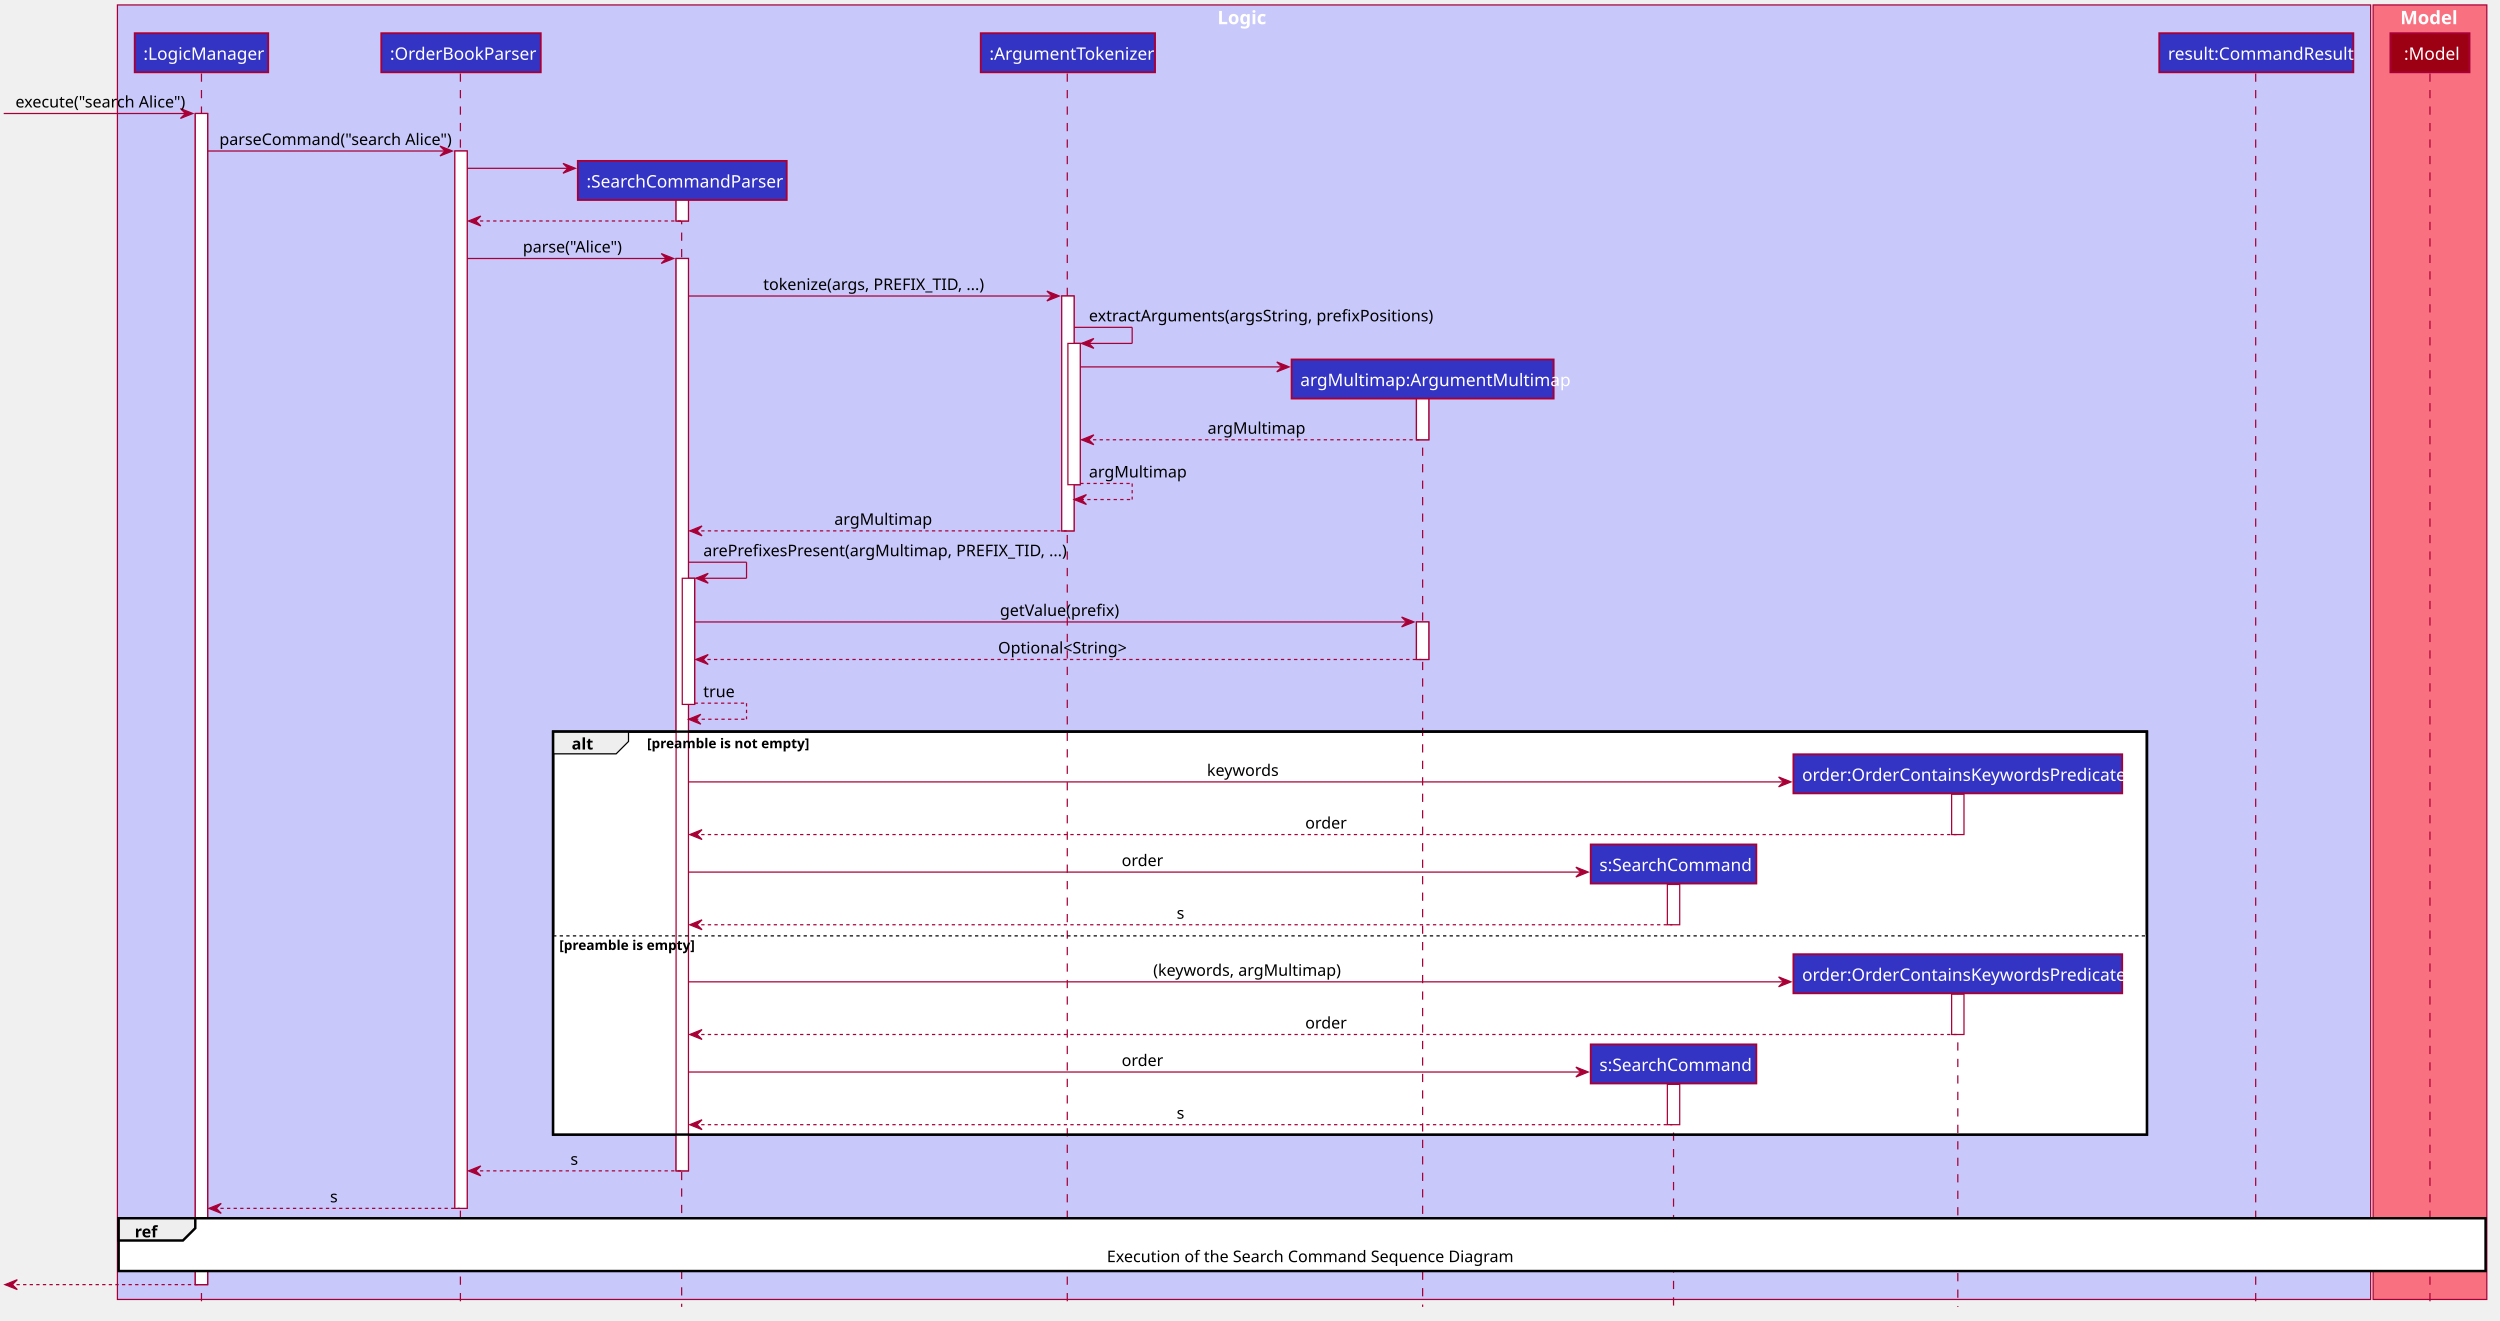
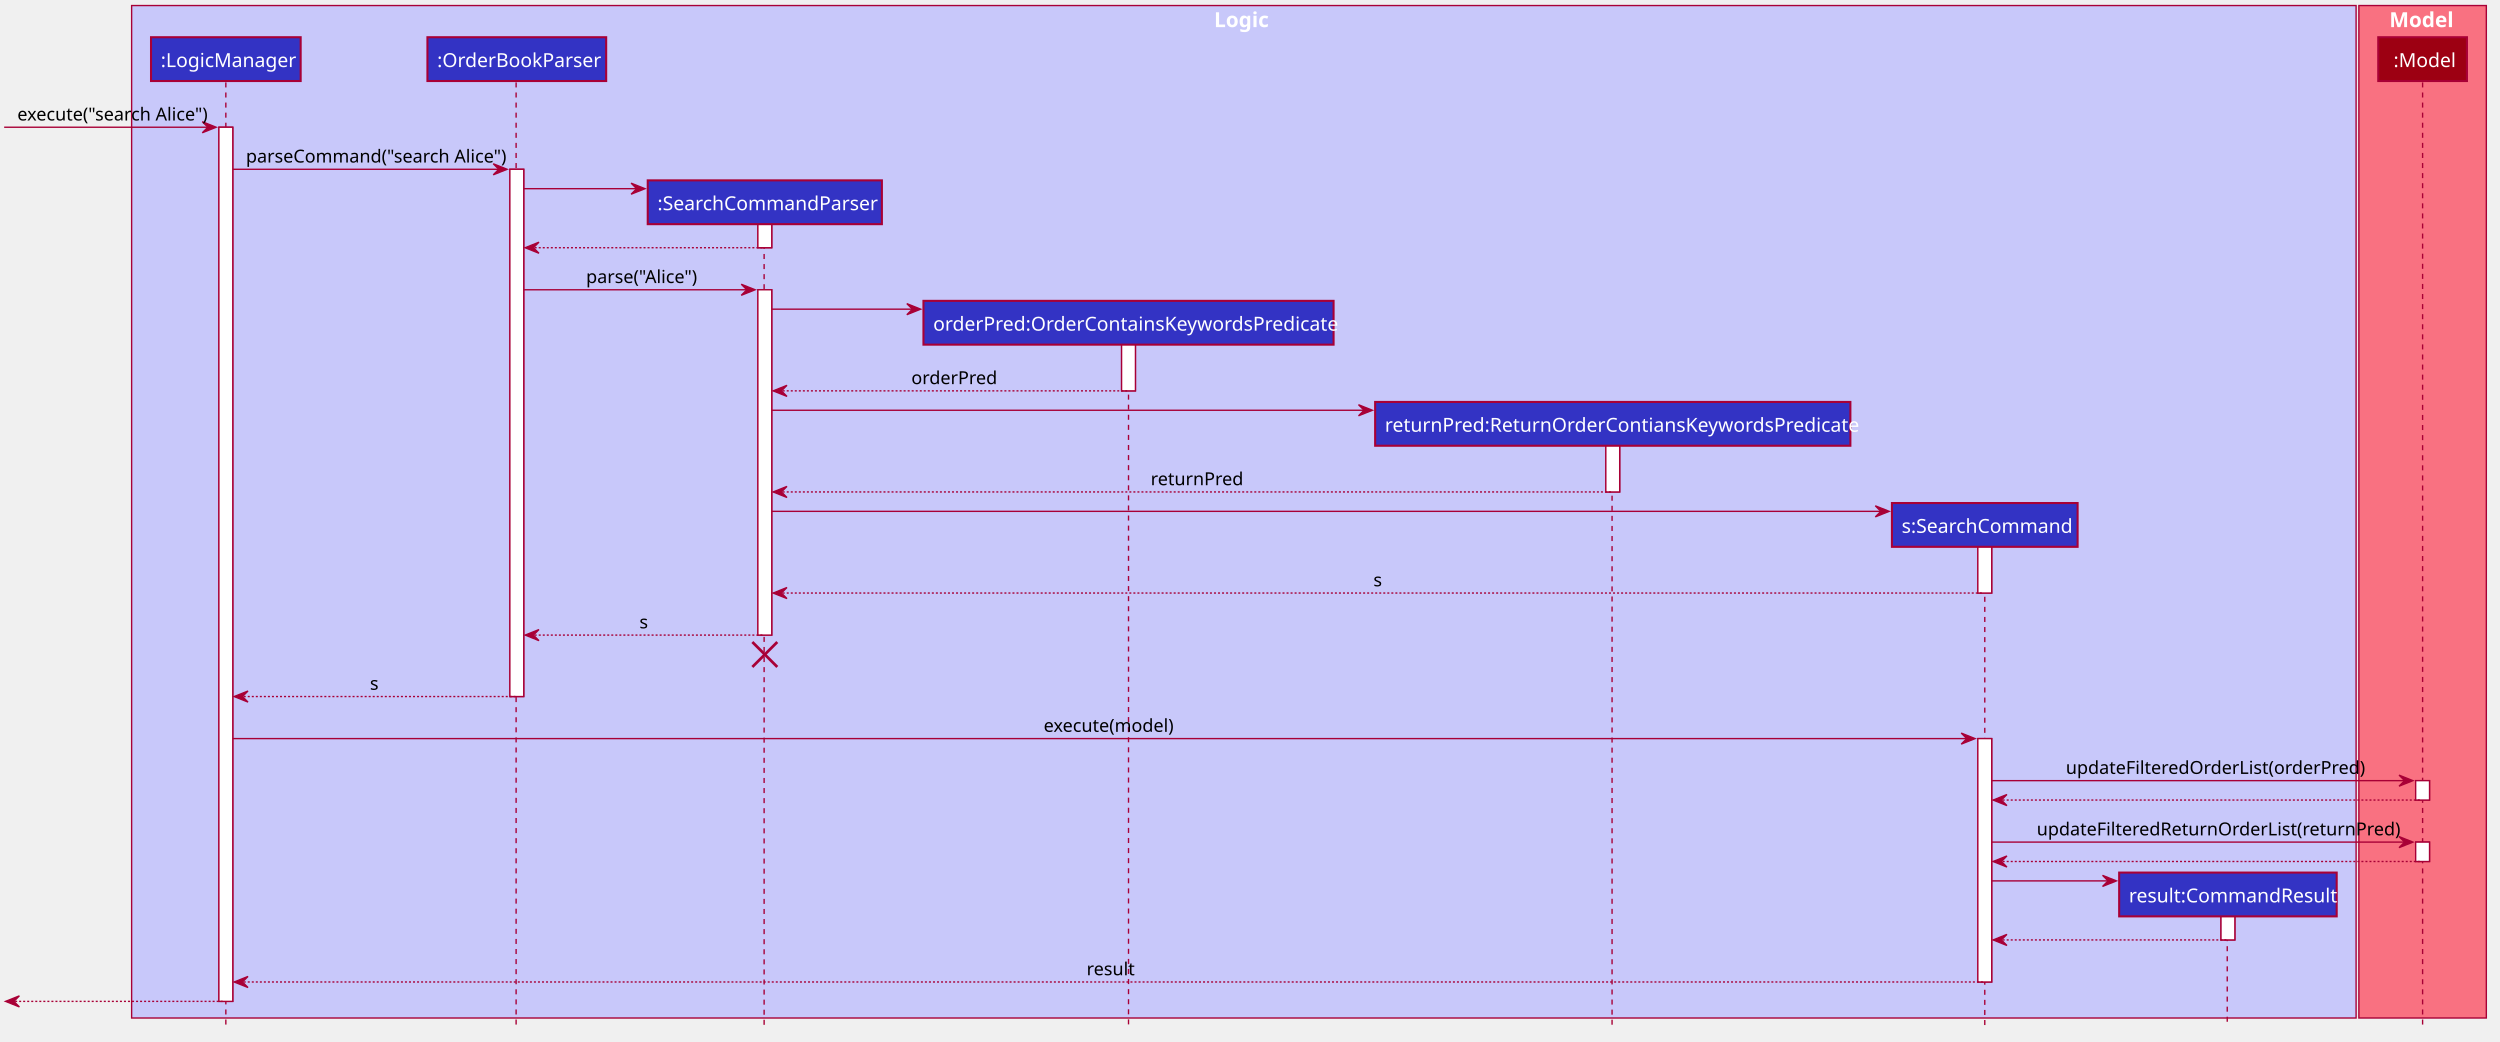
- <svg xmlns="http://www.w3.org/2000/svg" contentScriptType="application/ecmascript" contentStyleType="text/css" height="801.75px" preserveAspectRatio="none" style="width:1517px;height:801px;" version="1.1" viewBox="0 0 1517 801" width="1517.25px" zoomAndPan="magnify">
+ <svg xmlns="http://www.w3.org/2000/svg" contentScriptType="application/ecmascript" contentStyleType="text/css" height="1034px" preserveAspectRatio="none" style="width:2481px;height:1034px;" version="1.1" viewBox="0 0 2481 1034" width="2481.875px" zoomAndPan="magnify">
  <defs />
  <g>
-     <rect fill="#C8C8FA" height="785.514" style="stroke: #A80036; stroke-width: 0.75;" width="1367.25" x="71.25" y="3" />
-     <text fill="#FFFFFF" font-family="sans-serif" font-size="11.25" font-weight="bold" lengthAdjust="spacingAndGlyphs" textLength="29.25" x="738.75" y="14.678">Logic</text>
-     <rect fill="#F97181" height="785.514" style="stroke: #A80036; stroke-width: 0.75;" width="69" x="1440" y="3" />
-     <text fill="#FFFFFF" font-family="sans-serif" font-size="11.25" font-weight="bold" lengthAdjust="spacingAndGlyphs" textLength="33" x="1456.5" y="14.678">Model</text>
-     <rect fill="#FFFFFF" height="710.643" style="stroke: #A80036; stroke-width: 0.75;" width="7.5" x="118.5" y="68.871" />
-     <rect fill="#FFFFFF" height="641.602" style="stroke: #A80036; stroke-width: 0.75;" width="7.5" x="276" y="91.635" />
-     <rect fill="#FFFFFF" height="24.457" style="stroke: #A80036; stroke-width: 0.75;" width="7.5" x="410.25" y="109.635" />
-     <rect fill="#FFFFFF" height="553.617" style="stroke: #A80036; stroke-width: 0.75;" width="7.5" x="410.25" y="156.856" />
-     <rect fill="#FFFFFF" height="76.541" style="stroke: #A80036; stroke-width: 0.75;" width="7.5" x="414" y="350.894" />
-     <rect fill="#FFFFFF" height="142.512" style="stroke: #A80036; stroke-width: 0.75;" width="7.5" x="644.25" y="179.619" />
-     <rect fill="#FFFFFF" height="85.734" style="stroke: #A80036; stroke-width: 0.75;" width="7.5" x="648" y="208.383" />
-     <rect fill="#FFFFFF" height="36.721" style="stroke: #A80036; stroke-width: 0.75;" width="7.5" x="859.5" y="230.133" />
-     <rect fill="#FFFFFF" height="22.764" style="stroke: #A80036; stroke-width: 0.75;" width="7.5" x="859.5" y="377.408" />
-     <rect fill="#FFFFFF" height="24.457" style="stroke: #A80036; stroke-width: 0.75;" width="7.5" x="1011.75" y="536.684" />
-     <rect fill="#FFFFFF" height="24.457" style="stroke: #A80036; stroke-width: 0.75;" width="7.5" x="1011.75" y="658.002" />
-     <rect fill="#FFFFFF" height="24.457" style="stroke: #A80036; stroke-width: 0.75;" width="7.5" x="1184.25" y="481.963" />
-     <rect fill="#FFFFFF" height="24.457" style="stroke: #A80036; stroke-width: 0.75;" width="7.5" x="1184.25" y="603.281" />
-     <rect fill="#FFFFFF" height="244.523" style="stroke: #000000; stroke-width: 1.5;" width="967.125" x="335.625" y="443.935" />
-     <rect fill="#FFFFFF" height="121.318" style="stroke: none; stroke-width: 0.75;" width="967.125" x="335.625" y="567.141" />
-     <line style="stroke: #A80036; stroke-width: 0.75; stroke-dasharray: 5.0,5.0;" x1="122.25" x2="122.25" y1="44.607" y2="793.014" />
-     <line style="stroke: #A80036; stroke-width: 0.75; stroke-dasharray: 5.0,5.0;" x1="279.375" x2="279.375" y1="44.607" y2="793.014" />
-     <line style="stroke: #A80036; stroke-width: 0.75; stroke-dasharray: 5.0,5.0;" x1="413.625" x2="413.625" y1="121.113" y2="793.014" />
-     <line style="stroke: #A80036; stroke-width: 0.75; stroke-dasharray: 5.0,5.0;" x1="647.625" x2="647.625" y1="44.607" y2="793.014" />
-     <line style="stroke: #A80036; stroke-width: 0.75; stroke-dasharray: 5.0,5.0;" x1="863.25" x2="863.25" y1="241.611" y2="793.014" />
-     <line style="stroke: #A80036; stroke-width: 0.75; stroke-dasharray: 5.0,5.0;" x1="1015.5" x2="1015.5" y1="657.217" y2="793.014" />
-     <line style="stroke: #A80036; stroke-width: 0.75; stroke-dasharray: 5.0,5.0;" x1="1188" x2="1188" y1="602.496" y2="793.014" />
-     <line style="stroke: #A80036; stroke-width: 0.75; stroke-dasharray: 5.0,5.0;" x1="1368.75" x2="1368.75" y1="44.607" y2="793.014" />
-     <line style="stroke: #A80036; stroke-width: 0.75; stroke-dasharray: 5.0,5.0;" x1="1474.5" x2="1474.5" y1="44.607" y2="793.014" />
-     <rect fill="#3333C4" height="23.707" style="stroke: #A80036; stroke-width: 1.125;" width="81" x="81.75" y="20.15" />
-     <text fill="#FFFFFF" font-family="sans-serif" font-size="10.5" lengthAdjust="spacingAndGlyphs" textLength="70.5" x="87" y="36.3">:LogicManager</text>
-     <rect fill="#3333C4" height="23.707" style="stroke: #A80036; stroke-width: 1.125;" width="96.75" x="231.375" y="20.15" />
-     <text fill="#FFFFFF" font-family="sans-serif" font-size="10.5" lengthAdjust="spacingAndGlyphs" textLength="86.25" x="236.625" y="36.3">:OrderBookParser</text>
-     <rect fill="#3333C4" height="23.707" style="stroke: #A80036; stroke-width: 1.125;" width="105.75" x="595.125" y="20.15" />
-     <text fill="#FFFFFF" font-family="sans-serif" font-size="10.5" lengthAdjust="spacingAndGlyphs" textLength="95.25" x="600.375" y="36.3">:ArgumentTokenizer</text>
-     <rect fill="#3333C4" height="23.707" style="stroke: #A80036; stroke-width: 1.125;" width="117.75" x="1310.25" y="20.15" />
-     <text fill="#FFFFFF" font-family="sans-serif" font-size="10.5" lengthAdjust="spacingAndGlyphs" textLength="107.25" x="1315.5" y="36.3">result:CommandResult</text>
-     <rect fill="#9D0012" height="23.707" style="stroke: #A80036; stroke-width: 1.125;" width="48" x="1450.5" y="20.15" />
-     <text fill="#FFFFFF" font-family="sans-serif" font-size="10.5" lengthAdjust="spacingAndGlyphs" textLength="31.5" x="1458.75" y="36.3">:Model</text>
-     <rect fill="#FFFFFF" height="710.643" style="stroke: #A80036; stroke-width: 0.75;" width="7.5" x="118.5" y="68.871" />
-     <rect fill="#FFFFFF" height="641.602" style="stroke: #A80036; stroke-width: 0.75;" width="7.5" x="276" y="91.635" />
-     <rect fill="#FFFFFF" height="24.457" style="stroke: #A80036; stroke-width: 0.75;" width="7.5" x="410.25" y="109.635" />
-     <rect fill="#FFFFFF" height="553.617" style="stroke: #A80036; stroke-width: 0.75;" width="7.5" x="410.25" y="156.856" />
-     <rect fill="#FFFFFF" height="76.541" style="stroke: #A80036; stroke-width: 0.75;" width="7.5" x="414" y="350.894" />
-     <rect fill="#FFFFFF" height="142.512" style="stroke: #A80036; stroke-width: 0.75;" width="7.5" x="644.25" y="179.619" />
-     <rect fill="#FFFFFF" height="85.734" style="stroke: #A80036; stroke-width: 0.75;" width="7.5" x="648" y="208.383" />
-     <rect fill="#FFFFFF" height="36.721" style="stroke: #A80036; stroke-width: 0.75;" width="7.5" x="859.5" y="230.133" />
-     <rect fill="#FFFFFF" height="22.764" style="stroke: #A80036; stroke-width: 0.75;" width="7.5" x="859.5" y="377.408" />
-     <rect fill="#FFFFFF" height="24.457" style="stroke: #A80036; stroke-width: 0.75;" width="7.5" x="1011.75" y="536.684" />
-     <rect fill="#FFFFFF" height="24.457" style="stroke: #A80036; stroke-width: 0.75;" width="7.5" x="1011.75" y="658.002" />
-     <rect fill="#FFFFFF" height="24.457" style="stroke: #A80036; stroke-width: 0.75;" width="7.5" x="1184.25" y="481.963" />
-     <rect fill="#FFFFFF" height="24.457" style="stroke: #A80036; stroke-width: 0.75;" width="7.5" x="1184.25" y="603.281" />
-     <polygon fill="#A80036" points="109.5,65.871,117,68.871,109.5,71.871,112.5,68.871" style="stroke: #A80036; stroke-width: 0.75;" />
-     <line style="stroke: #A80036; stroke-width: 0.75;" x1="2.25" x2="114" y1="68.871" y2="68.871" />
-     <text fill="#000000" font-family="sans-serif" font-size="9.75" lengthAdjust="spacingAndGlyphs" textLength="102" x="9.375" y="65.229">execute("search Alice")</text>
-     <polygon fill="#A80036" points="267,88.635,274.5,91.635,267,94.635,270,91.635" style="stroke: #A80036; stroke-width: 0.75;" />
-     <line style="stroke: #A80036; stroke-width: 0.75;" x1="126" x2="271.5" y1="91.635" y2="91.635" />
-     <text fill="#000000" font-family="sans-serif" font-size="9.75" lengthAdjust="spacingAndGlyphs" textLength="135.75" x="133.125" y="87.992">parseCommand("search Alice")</text>
-     <polygon fill="#A80036" points="341.625,99.135,349.125,102.135,341.625,105.135,344.625,102.135" style="stroke: #A80036; stroke-width: 0.75;" />
-     <line style="stroke: #A80036; stroke-width: 0.75;" x1="283.5" x2="346.125" y1="102.135" y2="102.135" />
-     <rect fill="#3333C4" height="23.707" style="stroke: #A80036; stroke-width: 1.125;" width="126.75" x="350.625" y="97.635" />
-     <text fill="#FFFFFF" font-family="sans-serif" font-size="10.5" lengthAdjust="spacingAndGlyphs" textLength="116.25" x="355.875" y="113.785">:SearchCommandParser</text>
-     <polygon fill="#A80036" points="291.75,131.092,284.25,134.092,291.75,137.092,288.75,134.092" style="stroke: #A80036; stroke-width: 0.75;" />
-     <line style="stroke: #A80036; stroke-width: 0.75; stroke-dasharray: 2.0,2.0;" x1="287.25" x2="413.25" y1="134.092" y2="134.092" />
-     <polygon fill="#A80036" points="401.25,153.856,408.75,156.856,401.25,159.856,404.25,156.856" style="stroke: #A80036; stroke-width: 0.75;" />
-     <line style="stroke: #A80036; stroke-width: 0.75;" x1="283.5" x2="405.75" y1="156.856" y2="156.856" />
-     <text fill="#000000" font-family="sans-serif" font-size="9.75" lengthAdjust="spacingAndGlyphs" textLength="59.25" x="317.25" y="153.213">parse("Alice")</text>
-     <polygon fill="#A80036" points="635.25,176.619,642.75,179.619,635.25,182.619,638.25,179.619" style="stroke: #A80036; stroke-width: 0.75;" />
-     <line style="stroke: #A80036; stroke-width: 0.75;" x1="417.75" x2="639.75" y1="179.619" y2="179.619" />
-     <text fill="#000000" font-family="sans-serif" font-size="9.75" lengthAdjust="spacingAndGlyphs" textLength="135.75" x="463.125" y="175.977">tokenize(args, PREFIX_TID, ...)</text>
-     <line style="stroke: #A80036; stroke-width: 0.75;" x1="651.75" x2="687" y1="198.633" y2="198.633" />
-     <line style="stroke: #A80036; stroke-width: 0.75;" x1="687" x2="687" y1="198.633" y2="208.383" />
-     <line style="stroke: #A80036; stroke-width: 0.75;" x1="656.25" x2="687" y1="208.383" y2="208.383" />
-     <polygon fill="#A80036" points="663.75,205.383,656.25,208.383,663.75,211.383,660.75,208.383" style="stroke: #A80036; stroke-width: 0.75;" />
-     <text fill="#000000" font-family="sans-serif" font-size="9.75" lengthAdjust="spacingAndGlyphs" textLength="197.25" x="660.75" y="194.99">extractArguments(argsString, prefixPositions)</text>
-     <polygon fill="#A80036" points="774.75,219.633,782.25,222.633,774.75,225.633,777.75,222.633" style="stroke: #A80036; stroke-width: 0.75;" />
-     <line style="stroke: #A80036; stroke-width: 0.75;" x1="655.5" x2="779.25" y1="222.633" y2="222.633" />
-     <rect fill="#3333C4" height="23.707" style="stroke: #A80036; stroke-width: 1.125;" width="159" x="783.75" y="218.133" />
-     <text fill="#FFFFFF" font-family="sans-serif" font-size="10.5" lengthAdjust="spacingAndGlyphs" textLength="148.5" x="789" y="234.283">argMultimap:ArgumentMultimap</text>
-     <polygon fill="#A80036" points="663.75,263.853,656.25,266.853,663.75,269.853,660.75,266.853" style="stroke: #A80036; stroke-width: 0.75;" />
-     <line style="stroke: #A80036; stroke-width: 0.75; stroke-dasharray: 2.0,2.0;" x1="659.25" x2="862.5" y1="266.853" y2="266.853" />
-     <text fill="#000000" font-family="sans-serif" font-size="9.75" lengthAdjust="spacingAndGlyphs" textLength="53.25" x="732.75" y="263.211">argMultimap</text>
-     <line style="stroke: #A80036; stroke-width: 0.75; stroke-dasharray: 2.0,2.0;" x1="655.5" x2="687" y1="293.367" y2="293.367" />
-     <line style="stroke: #A80036; stroke-width: 0.75; stroke-dasharray: 2.0,2.0;" x1="687" x2="687" y1="293.367" y2="303.117" />
-     <line style="stroke: #A80036; stroke-width: 0.75; stroke-dasharray: 2.0,2.0;" x1="651.75" x2="687" y1="303.117" y2="303.117" />
-     <polygon fill="#A80036" points="659.25,300.117,651.75,303.117,659.25,306.117,656.25,303.117" style="stroke: #A80036; stroke-width: 0.75;" />
-     <text fill="#000000" font-family="sans-serif" font-size="9.75" lengthAdjust="spacingAndGlyphs" textLength="53.25" x="660.75" y="289.725">argMultimap</text>
-     <polygon fill="#A80036" points="426,319.131,418.5,322.131,426,325.131,423,322.131" style="stroke: #A80036; stroke-width: 0.75;" />
-     <line style="stroke: #A80036; stroke-width: 0.75; stroke-dasharray: 2.0,2.0;" x1="421.5" x2="647.25" y1="322.131" y2="322.131" />
-     <text fill="#000000" font-family="sans-serif" font-size="9.75" lengthAdjust="spacingAndGlyphs" textLength="53.25" x="506.25" y="318.488">argMultimap</text>
-     <line style="stroke: #A80036; stroke-width: 0.75;" x1="417.75" x2="453" y1="341.144" y2="341.144" />
-     <line style="stroke: #A80036; stroke-width: 0.75;" x1="453" x2="453" y1="341.144" y2="350.894" />
-     <line style="stroke: #A80036; stroke-width: 0.75;" x1="422.25" x2="453" y1="350.894" y2="350.894" />
-     <polygon fill="#A80036" points="429.75,347.894,422.25,350.894,429.75,353.894,426.75,350.894" style="stroke: #A80036; stroke-width: 0.75;" />
-     <text fill="#000000" font-family="sans-serif" font-size="9.75" lengthAdjust="spacingAndGlyphs" textLength="216" x="426.75" y="337.502">arePrefixesPresent(argMultimap, PREFIX_TID, ...)</text>
-     <polygon fill="#A80036" points="850.5,374.408,858,377.408,850.5,380.408,853.5,377.408" style="stroke: #A80036; stroke-width: 0.75;" />
-     <line style="stroke: #A80036; stroke-width: 0.75;" x1="421.5" x2="855" y1="377.408" y2="377.408" />
-     <text fill="#000000" font-family="sans-serif" font-size="9.75" lengthAdjust="spacingAndGlyphs" textLength="67.5" x="606.75" y="373.766">getValue(prefix)</text>
-     <polygon fill="#A80036" points="429.75,397.172,422.25,400.172,429.75,403.172,426.75,400.172" style="stroke: #A80036; stroke-width: 0.75;" />
-     <line style="stroke: #A80036; stroke-width: 0.75; stroke-dasharray: 2.0,2.0;" x1="425.25" x2="862.5" y1="400.172" y2="400.172" />
-     <text fill="#000000" font-family="sans-serif" font-size="9.75" lengthAdjust="spacingAndGlyphs" textLength="73.5" x="605.625" y="396.529">Optional&lt;String&gt;</text>
-     <line style="stroke: #A80036; stroke-width: 0.75; stroke-dasharray: 2.0,2.0;" x1="421.5" x2="453" y1="426.685" y2="426.685" />
-     <line style="stroke: #A80036; stroke-width: 0.75; stroke-dasharray: 2.0,2.0;" x1="453" x2="453" y1="426.685" y2="436.435" />
-     <line style="stroke: #A80036; stroke-width: 0.75; stroke-dasharray: 2.0,2.0;" x1="417.75" x2="453" y1="436.435" y2="436.435" />
-     <polygon fill="#A80036" points="425.25,433.435,417.75,436.435,425.25,439.435,422.25,436.435" style="stroke: #A80036; stroke-width: 0.75;" />
-     <text fill="#000000" font-family="sans-serif" font-size="9.75" lengthAdjust="spacingAndGlyphs" textLength="16.5" x="426.75" y="423.043">true</text>
-     <path d="M335.625,443.935 L381.375,443.935 L381.375,449.935 L373.875,457.435 L335.625,457.435 L335.625,443.935 " fill="#EEEEEE" style="stroke: #000000; stroke-width: 0.75;" />
-     <rect fill="none" height="244.523" style="stroke: #000000; stroke-width: 1.5;" width="967.125" x="335.625" y="443.935" />
-     <text fill="#000000" font-family="sans-serif" font-size="9.75" font-weight="bold" lengthAdjust="spacingAndGlyphs" textLength="12" x="346.875" y="454.807">alt</text>
-     <text fill="#000000" font-family="sans-serif" font-size="8.25" font-weight="bold" lengthAdjust="spacingAndGlyphs" textLength="99.75" x="392.625" y="454">[preamble is not empty]</text>
-     <polygon fill="#A80036" points="1079.25,471.463,1086.75,474.463,1079.25,477.463,1082.25,474.463" style="stroke: #A80036; stroke-width: 0.75;" />
-     <line style="stroke: #A80036; stroke-width: 0.75;" x1="417.75" x2="1083.75" y1="474.463" y2="474.463" />
-     <text fill="#000000" font-family="sans-serif" font-size="9.75" lengthAdjust="spacingAndGlyphs" textLength="41.25" x="732.375" y="470.821">keywords</text>
-     <rect fill="#3333C4" height="23.707" style="stroke: #A80036; stroke-width: 1.125;" width="199.5" x="1088.25" y="457.699" />
-     <text fill="#FFFFFF" font-family="sans-serif" font-size="10.5" lengthAdjust="spacingAndGlyphs" textLength="189" x="1093.5" y="473.849">order:OrderContainsKeywordsPredicate</text>
-     <polygon fill="#A80036" points="426,503.42,418.5,506.42,426,509.42,423,506.42" style="stroke: #A80036; stroke-width: 0.75;" />
-     <line style="stroke: #A80036; stroke-width: 0.75; stroke-dasharray: 2.0,2.0;" x1="421.5" x2="1187.25" y1="506.42" y2="506.42" />
-     <text fill="#000000" font-family="sans-serif" font-size="9.75" lengthAdjust="spacingAndGlyphs" textLength="21.75" x="792" y="502.778">order</text>
-     <polygon fill="#A80036" points="956.25,526.184,963.75,529.184,956.25,532.184,959.25,529.184" style="stroke: #A80036; stroke-width: 0.75;" />
-     <line style="stroke: #A80036; stroke-width: 0.75;" x1="417.75" x2="960.75" y1="529.184" y2="529.184" />
-     <text fill="#000000" font-family="sans-serif" font-size="9.75" lengthAdjust="spacingAndGlyphs" textLength="21.75" x="680.625" y="525.541">order</text>
-     <rect fill="#3333C4" height="23.707" style="stroke: #A80036; stroke-width: 1.125;" width="100.5" x="965.25" y="512.42" />
-     <text fill="#FFFFFF" font-family="sans-serif" font-size="10.5" lengthAdjust="spacingAndGlyphs" textLength="90" x="970.5" y="528.57">s:SearchCommand</text>
-     <polygon fill="#A80036" points="426,558.141,418.5,561.141,426,564.141,423,561.141" style="stroke: #A80036; stroke-width: 0.75;" />
-     <line style="stroke: #A80036; stroke-width: 0.75; stroke-dasharray: 2.0,2.0;" x1="421.5" x2="1014.75" y1="561.141" y2="561.141" />
-     <text fill="#000000" font-family="sans-serif" font-size="9.75" lengthAdjust="spacingAndGlyphs" textLength="5.25" x="714" y="557.498">s</text>
-     <line style="stroke: #000000; stroke-width: 0.75; stroke-dasharray: 2.0,2.0;" x1="335.625" x2="1302.75" y1="567.891" y2="567.891" />
-     <text fill="#000000" font-family="sans-serif" font-size="8.25" font-weight="bold" lengthAdjust="spacingAndGlyphs" textLength="84" x="339.375" y="576.455">[preamble is empty]</text>
-     <polygon fill="#A80036" points="1079.25,592.781,1086.75,595.781,1079.25,598.781,1082.25,595.781" style="stroke: #A80036; stroke-width: 0.75;" />
-     <line style="stroke: #A80036; stroke-width: 0.75;" x1="417.75" x2="1083.75" y1="595.781" y2="595.781" />
-     <text fill="#000000" font-family="sans-serif" font-size="9.75" lengthAdjust="spacingAndGlyphs" textLength="106.5" x="699.75" y="592.139">(keywords, argMultimap)</text>
-     <rect fill="#3333C4" height="23.707" style="stroke: #A80036; stroke-width: 1.125;" width="199.5" x="1088.25" y="579.018" />
-     <text fill="#FFFFFF" font-family="sans-serif" font-size="10.5" lengthAdjust="spacingAndGlyphs" textLength="189" x="1093.5" y="595.168">order:OrderContainsKeywordsPredicate</text>
-     <polygon fill="#A80036" points="426,624.738,418.5,627.738,426,630.738,423,627.738" style="stroke: #A80036; stroke-width: 0.75;" />
-     <line style="stroke: #A80036; stroke-width: 0.75; stroke-dasharray: 2.0,2.0;" x1="421.5" x2="1187.25" y1="627.738" y2="627.738" />
-     <text fill="#000000" font-family="sans-serif" font-size="9.75" lengthAdjust="spacingAndGlyphs" textLength="21.75" x="792" y="624.096">order</text>
-     <polygon fill="#A80036" points="956.25,647.502,963.75,650.502,956.25,653.502,959.25,650.502" style="stroke: #A80036; stroke-width: 0.75;" />
-     <line style="stroke: #A80036; stroke-width: 0.75;" x1="417.75" x2="960.75" y1="650.502" y2="650.502" />
-     <text fill="#000000" font-family="sans-serif" font-size="9.75" lengthAdjust="spacingAndGlyphs" textLength="21.75" x="680.625" y="646.86">order</text>
-     <rect fill="#3333C4" height="23.707" style="stroke: #A80036; stroke-width: 1.125;" width="100.5" x="965.25" y="633.738" />
-     <text fill="#FFFFFF" font-family="sans-serif" font-size="10.5" lengthAdjust="spacingAndGlyphs" textLength="90" x="970.5" y="649.888">s:SearchCommand</text>
-     <polygon fill="#A80036" points="426,679.459,418.5,682.459,426,685.459,423,682.459" style="stroke: #A80036; stroke-width: 0.75;" />
-     <line style="stroke: #A80036; stroke-width: 0.75; stroke-dasharray: 2.0,2.0;" x1="421.5" x2="1014.75" y1="682.459" y2="682.459" />
-     <text fill="#000000" font-family="sans-serif" font-size="9.75" lengthAdjust="spacingAndGlyphs" textLength="5.25" x="714" y="678.817">s</text>
-     <polygon fill="#A80036" points="291.75,707.473,284.25,710.473,291.75,713.473,288.75,710.473" style="stroke: #A80036; stroke-width: 0.75;" />
-     <line style="stroke: #A80036; stroke-width: 0.75; stroke-dasharray: 2.0,2.0;" x1="287.25" x2="413.25" y1="710.473" y2="710.473" />
-     <text fill="#000000" font-family="sans-serif" font-size="9.75" lengthAdjust="spacingAndGlyphs" textLength="5.25" x="346.125" y="706.83">s</text>
-     <polygon fill="#A80036" points="134.25,730.236,126.75,733.236,134.25,736.236,131.25,733.236" style="stroke: #A80036; stroke-width: 0.75;" />
-     <line style="stroke: #A80036; stroke-width: 0.75; stroke-dasharray: 2.0,2.0;" x1="129.75" x2="279" y1="733.236" y2="733.236" />
-     <text fill="#000000" font-family="sans-serif" font-size="9.75" lengthAdjust="spacingAndGlyphs" textLength="5.25" x="200.25" y="729.594">s</text>
-     <rect fill="#FFFFFF" height="32.027" style="stroke: #000000; stroke-width: 1.5;" width="1436.25" x="72" y="739.236" />
-     <polygon fill="#EEEEEE" points="72,739.236,118.5,739.236,118.5,745.236,111,752.736,72,752.736,72,739.236" style="stroke: #000000; stroke-width: 1.5;" />
-     <text fill="#000000" font-family="sans-serif" font-size="9.75" font-weight="bold" lengthAdjust="spacingAndGlyphs" textLength="12.75" x="81.75" y="750.858">ref</text>
-     <text fill="#000000" font-family="sans-serif" font-size="9.75" lengthAdjust="spacingAndGlyphs" textLength="237" x="671.625" y="765.858">Execution of the Search Command Sequence Diagram</text>
-     <polygon fill="#A80036" points="10.5,776.514,3,779.514,10.5,782.514,7.5,779.514" style="stroke: #A80036; stroke-width: 0.75;" />
-     <line style="stroke: #A80036; stroke-width: 0.75; stroke-dasharray: 2.0,2.0;" x1="6" x2="121.5" y1="779.514" y2="779.514" />
+     <rect fill="#C8C8FA" height="1004.77" style="stroke: #A80036; stroke-width: 1.375;" width="2207.562" x="130.625" y="5.5" />
+     <text fill="#FFFFFF" font-family="sans-serif" font-size="20.625" font-weight="bold" lengthAdjust="spacingAndGlyphs" textLength="53.625" x="1204.844" y="26.91">Logic</text>
+     <rect fill="#F97181" height="1004.77" style="stroke: #A80036; stroke-width: 1.375;" width="126.5" x="2340.938" y="5.5" />
+     <text fill="#FFFFFF" font-family="sans-serif" font-size="20.625" font-weight="bold" lengthAdjust="spacingAndGlyphs" textLength="60.5" x="2371.188" y="26.91">Model</text>
+     <rect fill="#FFFFFF" height="867.507" style="stroke: #A80036; stroke-width: 1.375;" width="13.75" x="217.25" y="126.264" />
+     <rect fill="#FFFFFF" height="523.252" style="stroke: #A80036; stroke-width: 1.375;" width="13.75" x="506" y="167.997" />
+     <rect fill="#FFFFFF" height="44.838" style="stroke: #A80036; stroke-width: 1.375;" width="13.75" x="752.125" y="200.997" />
+     <rect fill="#FFFFFF" height="342.697" style="stroke: #A80036; stroke-width: 1.375;" width="13.75" x="752.125" y="287.568" />
+     <rect fill="#FFFFFF" height="67.321" style="stroke: #A80036; stroke-width: 1.375;" width="13.75" x="1113.062" y="320.568" />
+     <rect fill="#FFFFFF" height="67.321" style="stroke: #A80036; stroke-width: 1.375;" width="13.75" x="1593.625" y="420.89" />
+     <rect fill="#FFFFFF" height="67.321" style="stroke: #A80036; stroke-width: 1.375;" width="13.75" x="1962.812" y="521.211" />
+     <rect fill="#FFFFFF" height="241.538" style="stroke: #A80036; stroke-width: 1.375;" width="13.75" x="1962.812" y="732.982" />
+     <rect fill="#FFFFFF" height="44.838" style="stroke: #A80036; stroke-width: 1.375;" width="13.75" x="2204.125" y="887.949" />
+     <rect fill="#FFFFFF" height="19.25" style="stroke: #A80036; stroke-width: 1.375;" width="13.75" x="2397.312" y="774.716" />
+     <rect fill="#FFFFFF" height="19.25" style="stroke: #A80036; stroke-width: 1.375;" width="13.75" x="2397.312" y="835.699" />
+     <line style="stroke: #A80036; stroke-width: 1.375; stroke-dasharray: 5.0,5.0;" x1="224.125" x2="224.125" y1="81.78" y2="1018.52" />
+     <line style="stroke: #A80036; stroke-width: 1.375; stroke-dasharray: 5.0,5.0;" x1="512.188" x2="512.188" y1="81.78" y2="1018.52" />
+     <line style="stroke: #A80036; stroke-width: 1.375; stroke-dasharray: 5.0,5.0;" x1="758.312" x2="758.312" y1="222.041" y2="1018.52" />
+     <line style="stroke: #A80036; stroke-width: 1.375; stroke-dasharray: 5.0,5.0;" x1="1119.938" x2="1119.938" y1="341.612" y2="1018.52" />
+     <line style="stroke: #A80036; stroke-width: 1.375; stroke-dasharray: 5.0,5.0;" x1="1599.812" x2="1599.812" y1="441.934" y2="1018.52" />
+     <line style="stroke: #A80036; stroke-width: 1.375; stroke-dasharray: 5.0,5.0;" x1="1969.688" x2="1969.688" y1="542.255" y2="1018.52" />
+     <line style="stroke: #A80036; stroke-width: 1.375; stroke-dasharray: 5.0,5.0;" x1="2210.312" x2="2210.312" y1="908.993" y2="1018.52" />
+     <line style="stroke: #A80036; stroke-width: 1.375; stroke-dasharray: 5.0,5.0;" x1="2404.188" x2="2404.188" y1="81.78" y2="1018.52" />
+     <rect fill="#3333C4" height="43.463" style="stroke: #A80036; stroke-width: 2.062;" width="148.5" x="149.875" y="36.942" />
+     <text fill="#FFFFFF" font-family="sans-serif" font-size="19.25" lengthAdjust="spacingAndGlyphs" textLength="129.25" x="159.5" y="66.55">:LogicManager</text>
+     <rect fill="#3333C4" height="43.463" style="stroke: #A80036; stroke-width: 2.062;" width="177.375" x="424.188" y="36.942" />
+     <text fill="#FFFFFF" font-family="sans-serif" font-size="19.25" lengthAdjust="spacingAndGlyphs" textLength="158.125" x="433.812" y="66.55">:OrderBookParser</text>
+     <rect fill="#9D0012" height="43.463" style="stroke: #A80036; stroke-width: 2.062;" width="88" x="2360.188" y="36.942" />
+     <text fill="#FFFFFF" font-family="sans-serif" font-size="19.25" lengthAdjust="spacingAndGlyphs" textLength="57.75" x="2375.312" y="66.55">:Model</text>
+     <rect fill="#FFFFFF" height="867.507" style="stroke: #A80036; stroke-width: 1.375;" width="13.75" x="217.25" y="126.264" />
+     <rect fill="#FFFFFF" height="523.252" style="stroke: #A80036; stroke-width: 1.375;" width="13.75" x="506" y="167.997" />
+     <rect fill="#FFFFFF" height="44.838" style="stroke: #A80036; stroke-width: 1.375;" width="13.75" x="752.125" y="200.997" />
+     <rect fill="#FFFFFF" height="342.697" style="stroke: #A80036; stroke-width: 1.375;" width="13.75" x="752.125" y="287.568" />
+     <rect fill="#FFFFFF" height="67.321" style="stroke: #A80036; stroke-width: 1.375;" width="13.75" x="1113.062" y="320.568" />
+     <rect fill="#FFFFFF" height="67.321" style="stroke: #A80036; stroke-width: 1.375;" width="13.75" x="1593.625" y="420.89" />
+     <rect fill="#FFFFFF" height="67.321" style="stroke: #A80036; stroke-width: 1.375;" width="13.75" x="1962.812" y="521.211" />
+     <rect fill="#FFFFFF" height="241.538" style="stroke: #A80036; stroke-width: 1.375;" width="13.75" x="1962.812" y="732.982" />
+     <rect fill="#FFFFFF" height="44.838" style="stroke: #A80036; stroke-width: 1.375;" width="13.75" x="2204.125" y="887.949" />
+     <rect fill="#FFFFFF" height="19.25" style="stroke: #A80036; stroke-width: 1.375;" width="13.75" x="2397.312" y="774.716" />
+     <rect fill="#FFFFFF" height="19.25" style="stroke: #A80036; stroke-width: 1.375;" width="13.75" x="2397.312" y="835.699" />
+     <polygon fill="#A80036" points="200.75,120.764,214.5,126.264,200.75,131.764,206.25,126.264" style="stroke: #A80036; stroke-width: 1.375;" />
+     <line style="stroke: #A80036; stroke-width: 1.375;" x1="4.125" x2="209" y1="126.264" y2="126.264" />
+     <text fill="#000000" font-family="sans-serif" font-size="17.875" lengthAdjust="spacingAndGlyphs" textLength="187" x="17.188" y="119.586">execute("search Alice")</text>
+     <polygon fill="#A80036" points="489.5,162.497,503.25,167.997,489.5,173.497,495,167.997" style="stroke: #A80036; stroke-width: 1.375;" />
+     <line style="stroke: #A80036; stroke-width: 1.375;" x1="231" x2="497.75" y1="167.997" y2="167.997" />
+     <text fill="#000000" font-family="sans-serif" font-size="17.875" lengthAdjust="spacingAndGlyphs" textLength="248.875" x="244.062" y="161.32">parseCommand("search Alice")</text>
+     <polygon fill="#A80036" points="626.312,181.747,640.062,187.247,626.312,192.747,631.812,187.247" style="stroke: #A80036; stroke-width: 1.375;" />
+     <line style="stroke: #A80036; stroke-width: 1.375;" x1="519.75" x2="634.562" y1="187.247" y2="187.247" />
+     <rect fill="#3333C4" height="43.463" style="stroke: #A80036; stroke-width: 2.062;" width="232.375" x="642.812" y="178.997" />
+     <text fill="#FFFFFF" font-family="sans-serif" font-size="19.25" lengthAdjust="spacingAndGlyphs" textLength="213.125" x="652.438" y="208.605">:SearchCommandParser</text>
+     <polygon fill="#A80036" points="534.875,240.335,521.125,245.835,534.875,251.335,529.375,245.835" style="stroke: #A80036; stroke-width: 1.375;" />
+     <line style="stroke: #A80036; stroke-width: 1.375; stroke-dasharray: 2.0,2.0;" x1="526.625" x2="757.625" y1="245.835" y2="245.835" />
+     <polygon fill="#A80036" points="735.625,282.068,749.375,287.568,735.625,293.068,741.125,287.568" style="stroke: #A80036; stroke-width: 1.375;" />
+     <line style="stroke: #A80036; stroke-width: 1.375;" x1="519.75" x2="743.875" y1="287.568" y2="287.568" />
+     <text fill="#000000" font-family="sans-serif" font-size="17.875" lengthAdjust="spacingAndGlyphs" textLength="108.625" x="581.625" y="280.891">parse("Alice")</text>
+     <polygon fill="#A80036" points="899.938,301.318,913.688,306.818,899.938,312.318,905.438,306.818" style="stroke: #A80036; stroke-width: 1.375;" />
+     <line style="stroke: #A80036; stroke-width: 1.375;" x1="765.875" x2="908.188" y1="306.818" y2="306.818" />
+     <rect fill="#3333C4" height="43.463" style="stroke: #A80036; stroke-width: 2.062;" width="407" x="916.438" y="298.568" />
+     <text fill="#FFFFFF" font-family="sans-serif" font-size="19.25" lengthAdjust="spacingAndGlyphs" textLength="387.75" x="926.062" y="328.176">orderPred:OrderContainsKeywordsPredicate</text>
+     <polygon fill="#A80036" points="781,382.39,767.25,387.89,781,393.39,775.5,387.89" style="stroke: #A80036; stroke-width: 1.375;" />
+     <line style="stroke: #A80036; stroke-width: 1.375; stroke-dasharray: 2.0,2.0;" x1="772.75" x2="1118.562" y1="387.89" y2="387.89" />
+     <text fill="#000000" font-family="sans-serif" font-size="17.875" lengthAdjust="spacingAndGlyphs" textLength="77" x="904.406" y="381.212">orderPred</text>
+     <polygon fill="#A80036" points="1348.188,401.64,1361.938,407.14,1348.188,412.64,1353.688,407.14" style="stroke: #A80036; stroke-width: 1.375;" />
+     <line style="stroke: #A80036; stroke-width: 1.375;" x1="765.875" x2="1356.438" y1="407.14" y2="407.14" />
+     <rect fill="#3333C4" height="43.463" style="stroke: #A80036; stroke-width: 2.062;" width="471.625" x="1364.688" y="398.89" />
+     <text fill="#FFFFFF" font-family="sans-serif" font-size="19.25" lengthAdjust="spacingAndGlyphs" textLength="452.375" x="1374.312" y="428.498">returnPred:ReturnOrderContiansKeywordsPredicate</text>
+     <polygon fill="#A80036" points="781,482.711,767.25,488.211,781,493.711,775.5,488.211" style="stroke: #A80036; stroke-width: 1.375;" />
+     <line style="stroke: #A80036; stroke-width: 1.375; stroke-dasharray: 2.0,2.0;" x1="772.75" x2="1599.125" y1="488.211" y2="488.211" />
+     <text fill="#000000" font-family="sans-serif" font-size="17.875" lengthAdjust="spacingAndGlyphs" textLength="82.5" x="1141.938" y="481.533">returnPred</text>
+     <polygon fill="#A80036" points="1861.062,501.961,1874.812,507.461,1861.062,512.961,1866.562,507.461" style="stroke: #A80036; stroke-width: 1.375;" />
+     <line style="stroke: #A80036; stroke-width: 1.375;" x1="765.875" x2="1869.312" y1="507.461" y2="507.461" />
+     <rect fill="#3333C4" height="43.463" style="stroke: #A80036; stroke-width: 2.062;" width="184.25" x="1877.562" y="499.211" />
+     <text fill="#FFFFFF" font-family="sans-serif" font-size="19.25" lengthAdjust="spacingAndGlyphs" textLength="165" x="1887.188" y="528.819">s:SearchCommand</text>
+     <polygon fill="#A80036" points="781,583.032,767.25,588.532,781,594.032,775.5,588.532" style="stroke: #A80036; stroke-width: 1.375;" />
+     <line style="stroke: #A80036; stroke-width: 1.375; stroke-dasharray: 2.0,2.0;" x1="772.75" x2="1968.312" y1="588.532" y2="588.532" />
+     <text fill="#000000" font-family="sans-serif" font-size="17.875" lengthAdjust="spacingAndGlyphs" textLength="9.625" x="1362.969" y="581.855">s</text>
+     <polygon fill="#A80036" points="534.875,624.766,521.125,630.266,534.875,635.766,529.375,630.266" style="stroke: #A80036; stroke-width: 1.375;" />
+     <line style="stroke: #A80036; stroke-width: 1.375; stroke-dasharray: 2.0,2.0;" x1="526.625" x2="757.625" y1="630.266" y2="630.266" />
+     <text fill="#000000" font-family="sans-serif" font-size="17.875" lengthAdjust="spacingAndGlyphs" textLength="9.625" x="634.562" y="623.588">s</text>
+     <line style="stroke: #A80036; stroke-width: 2.75;" x1="746.625" x2="771.375" y1="637.141" y2="661.891" />
+     <line style="stroke: #A80036; stroke-width: 2.75;" x1="746.625" x2="771.375" y1="661.891" y2="637.141" />
+     <polygon fill="#A80036" points="246.125,685.749,232.375,691.249,246.125,696.749,240.625,691.249" style="stroke: #A80036; stroke-width: 1.375;" />
+     <line style="stroke: #A80036; stroke-width: 1.375; stroke-dasharray: 2.0,2.0;" x1="237.875" x2="511.5" y1="691.249" y2="691.249" />
+     <text fill="#000000" font-family="sans-serif" font-size="17.875" lengthAdjust="spacingAndGlyphs" textLength="9.625" x="367.125" y="684.571">s</text>
+     <polygon fill="#A80036" points="1946.312,727.482,1960.062,732.982,1946.312,738.482,1951.812,732.982" style="stroke: #A80036; stroke-width: 1.375;" />
+     <line style="stroke: #A80036; stroke-width: 1.375;" x1="231" x2="1954.562" y1="732.982" y2="732.982" />
+     <text fill="#000000" font-family="sans-serif" font-size="17.875" lengthAdjust="spacingAndGlyphs" textLength="122.375" x="1035.719" y="726.305">execute(model)</text>
+     <polygon fill="#A80036" points="2380.812,769.216,2394.562,774.716,2380.812,780.216,2386.312,774.716" style="stroke: #A80036; stroke-width: 1.375;" />
+     <line style="stroke: #A80036; stroke-width: 1.375;" x1="1976.562" x2="2389.062" y1="774.716" y2="774.716" />
+     <text fill="#000000" font-family="sans-serif" font-size="17.875" lengthAdjust="spacingAndGlyphs" textLength="273.625" x="2050.125" y="768.038">updateFilteredOrderList(orderPred)</text>
+     <polygon fill="#A80036" points="1991.688,788.466,1977.938,793.966,1991.688,799.466,1986.188,793.966" style="stroke: #A80036; stroke-width: 1.375;" />
+     <line style="stroke: #A80036; stroke-width: 1.375; stroke-dasharray: 2.0,2.0;" x1="1983.438" x2="2402.812" y1="793.966" y2="793.966" />
+     <polygon fill="#A80036" points="2380.812,830.199,2394.562,835.699,2380.812,841.199,2386.312,835.699" style="stroke: #A80036; stroke-width: 1.375;" />
+     <line style="stroke: #A80036; stroke-width: 1.375;" x1="1976.562" x2="2389.062" y1="835.699" y2="835.699" />
+     <text fill="#000000" font-family="sans-serif" font-size="17.875" lengthAdjust="spacingAndGlyphs" textLength="331.375" x="2021.25" y="829.022">updateFilteredReturnOrderList(returnPred)</text>
+     <polygon fill="#A80036" points="1991.688,849.449,1977.938,854.949,1991.688,860.449,1986.188,854.949" style="stroke: #A80036; stroke-width: 1.375;" />
+     <line style="stroke: #A80036; stroke-width: 1.375; stroke-dasharray: 2.0,2.0;" x1="1983.438" x2="2402.812" y1="854.949" y2="854.949" />
+     <polygon fill="#A80036" points="2086.562,868.699,2100.312,874.199,2086.562,879.699,2092.062,874.199" style="stroke: #A80036; stroke-width: 1.375;" />
+     <line style="stroke: #A80036; stroke-width: 1.375;" x1="1976.562" x2="2094.812" y1="874.199" y2="874.199" />
+     <rect fill="#3333C4" height="43.463" style="stroke: #A80036; stroke-width: 2.062;" width="215.875" x="2103.062" y="865.949" />
+     <text fill="#FFFFFF" font-family="sans-serif" font-size="19.25" lengthAdjust="spacingAndGlyphs" textLength="196.625" x="2112.688" y="895.557">result:CommandResult</text>
+     <polygon fill="#A80036" points="1991.688,927.287,1977.938,932.787,1991.688,938.287,1986.188,932.787" style="stroke: #A80036; stroke-width: 1.375;" />
+     <line style="stroke: #A80036; stroke-width: 1.375; stroke-dasharray: 2.0,2.0;" x1="1983.438" x2="2209.625" y1="932.787" y2="932.787" />
+     <polygon fill="#A80036" points="246.125,969.02,232.375,974.52,246.125,980.02,240.625,974.52" style="stroke: #A80036; stroke-width: 1.375;" />
+     <line style="stroke: #A80036; stroke-width: 1.375; stroke-dasharray: 2.0,2.0;" x1="237.875" x2="1968.312" y1="974.52" y2="974.52" />
+     <text fill="#000000" font-family="sans-serif" font-size="17.875" lengthAdjust="spacingAndGlyphs" textLength="44" x="1078.344" y="967.843">result</text>
+     <polygon fill="#A80036" points="19.25,988.27,5.5,993.77,19.25,999.27,13.75,993.77" style="stroke: #A80036; stroke-width: 1.375;" />
+     <line style="stroke: #A80036; stroke-width: 1.375; stroke-dasharray: 2.0,2.0;" x1="11" x2="222.75" y1="993.77" y2="993.77" />
  </g>
</svg>
